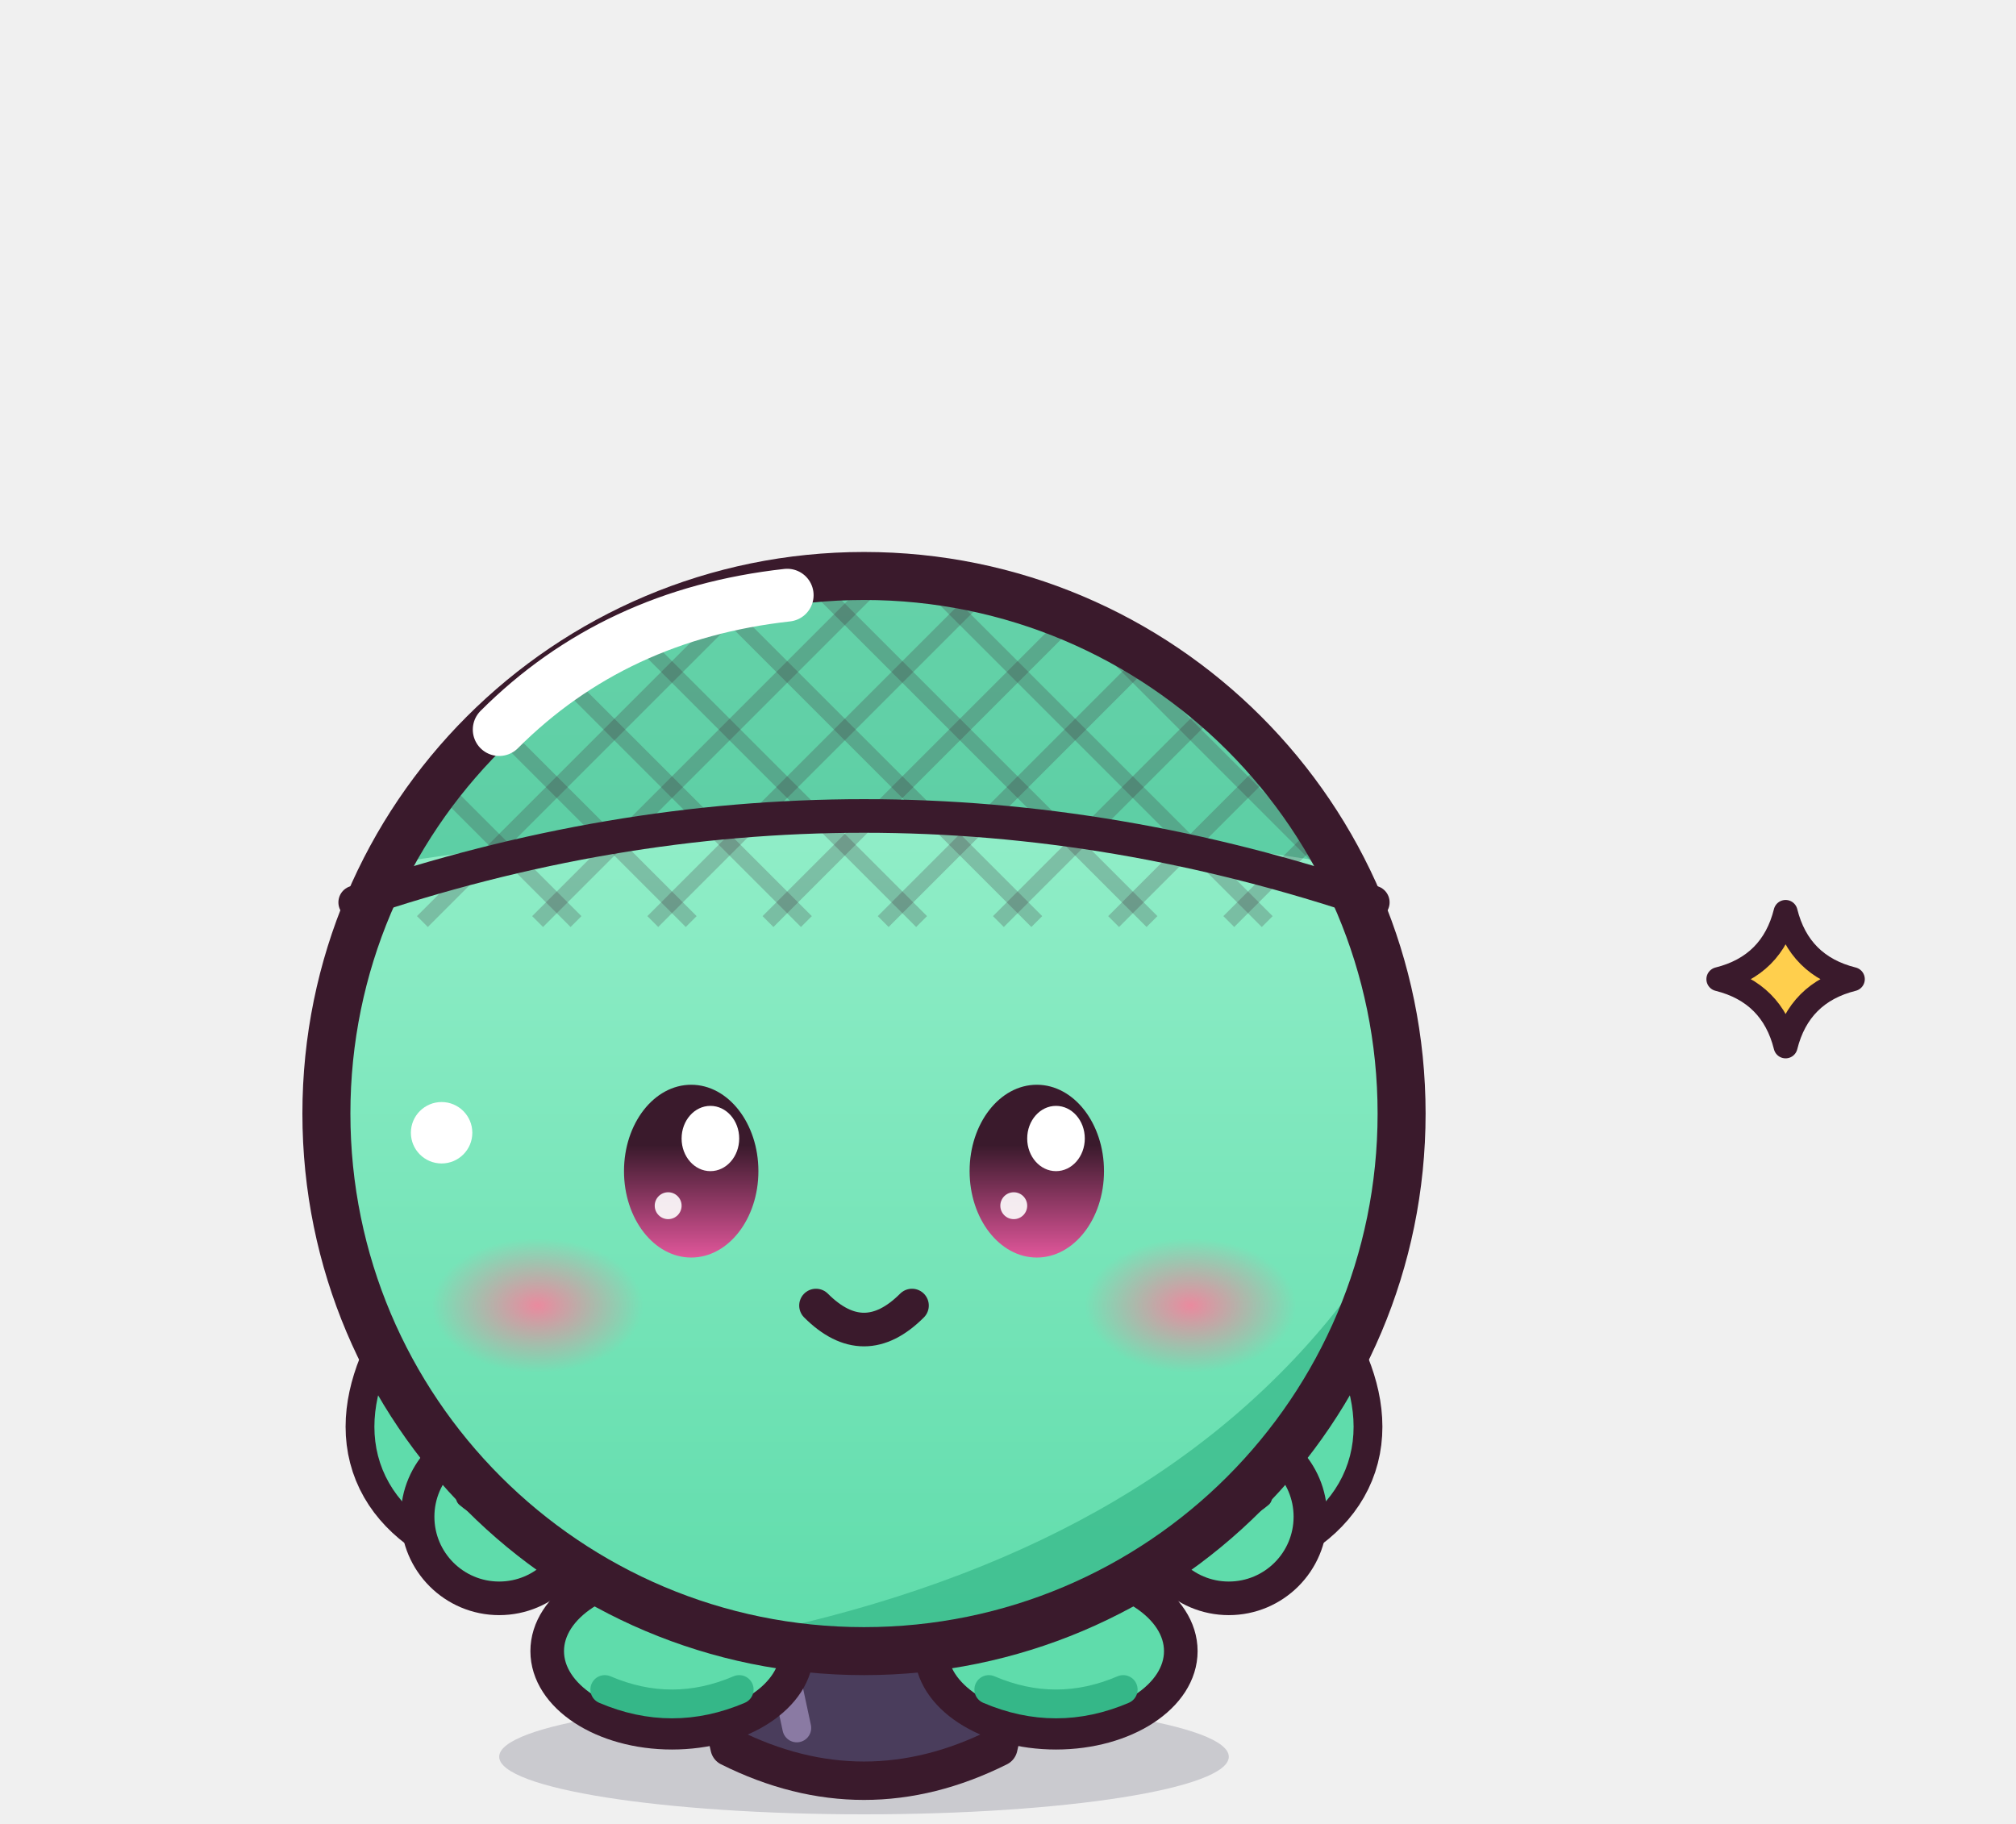
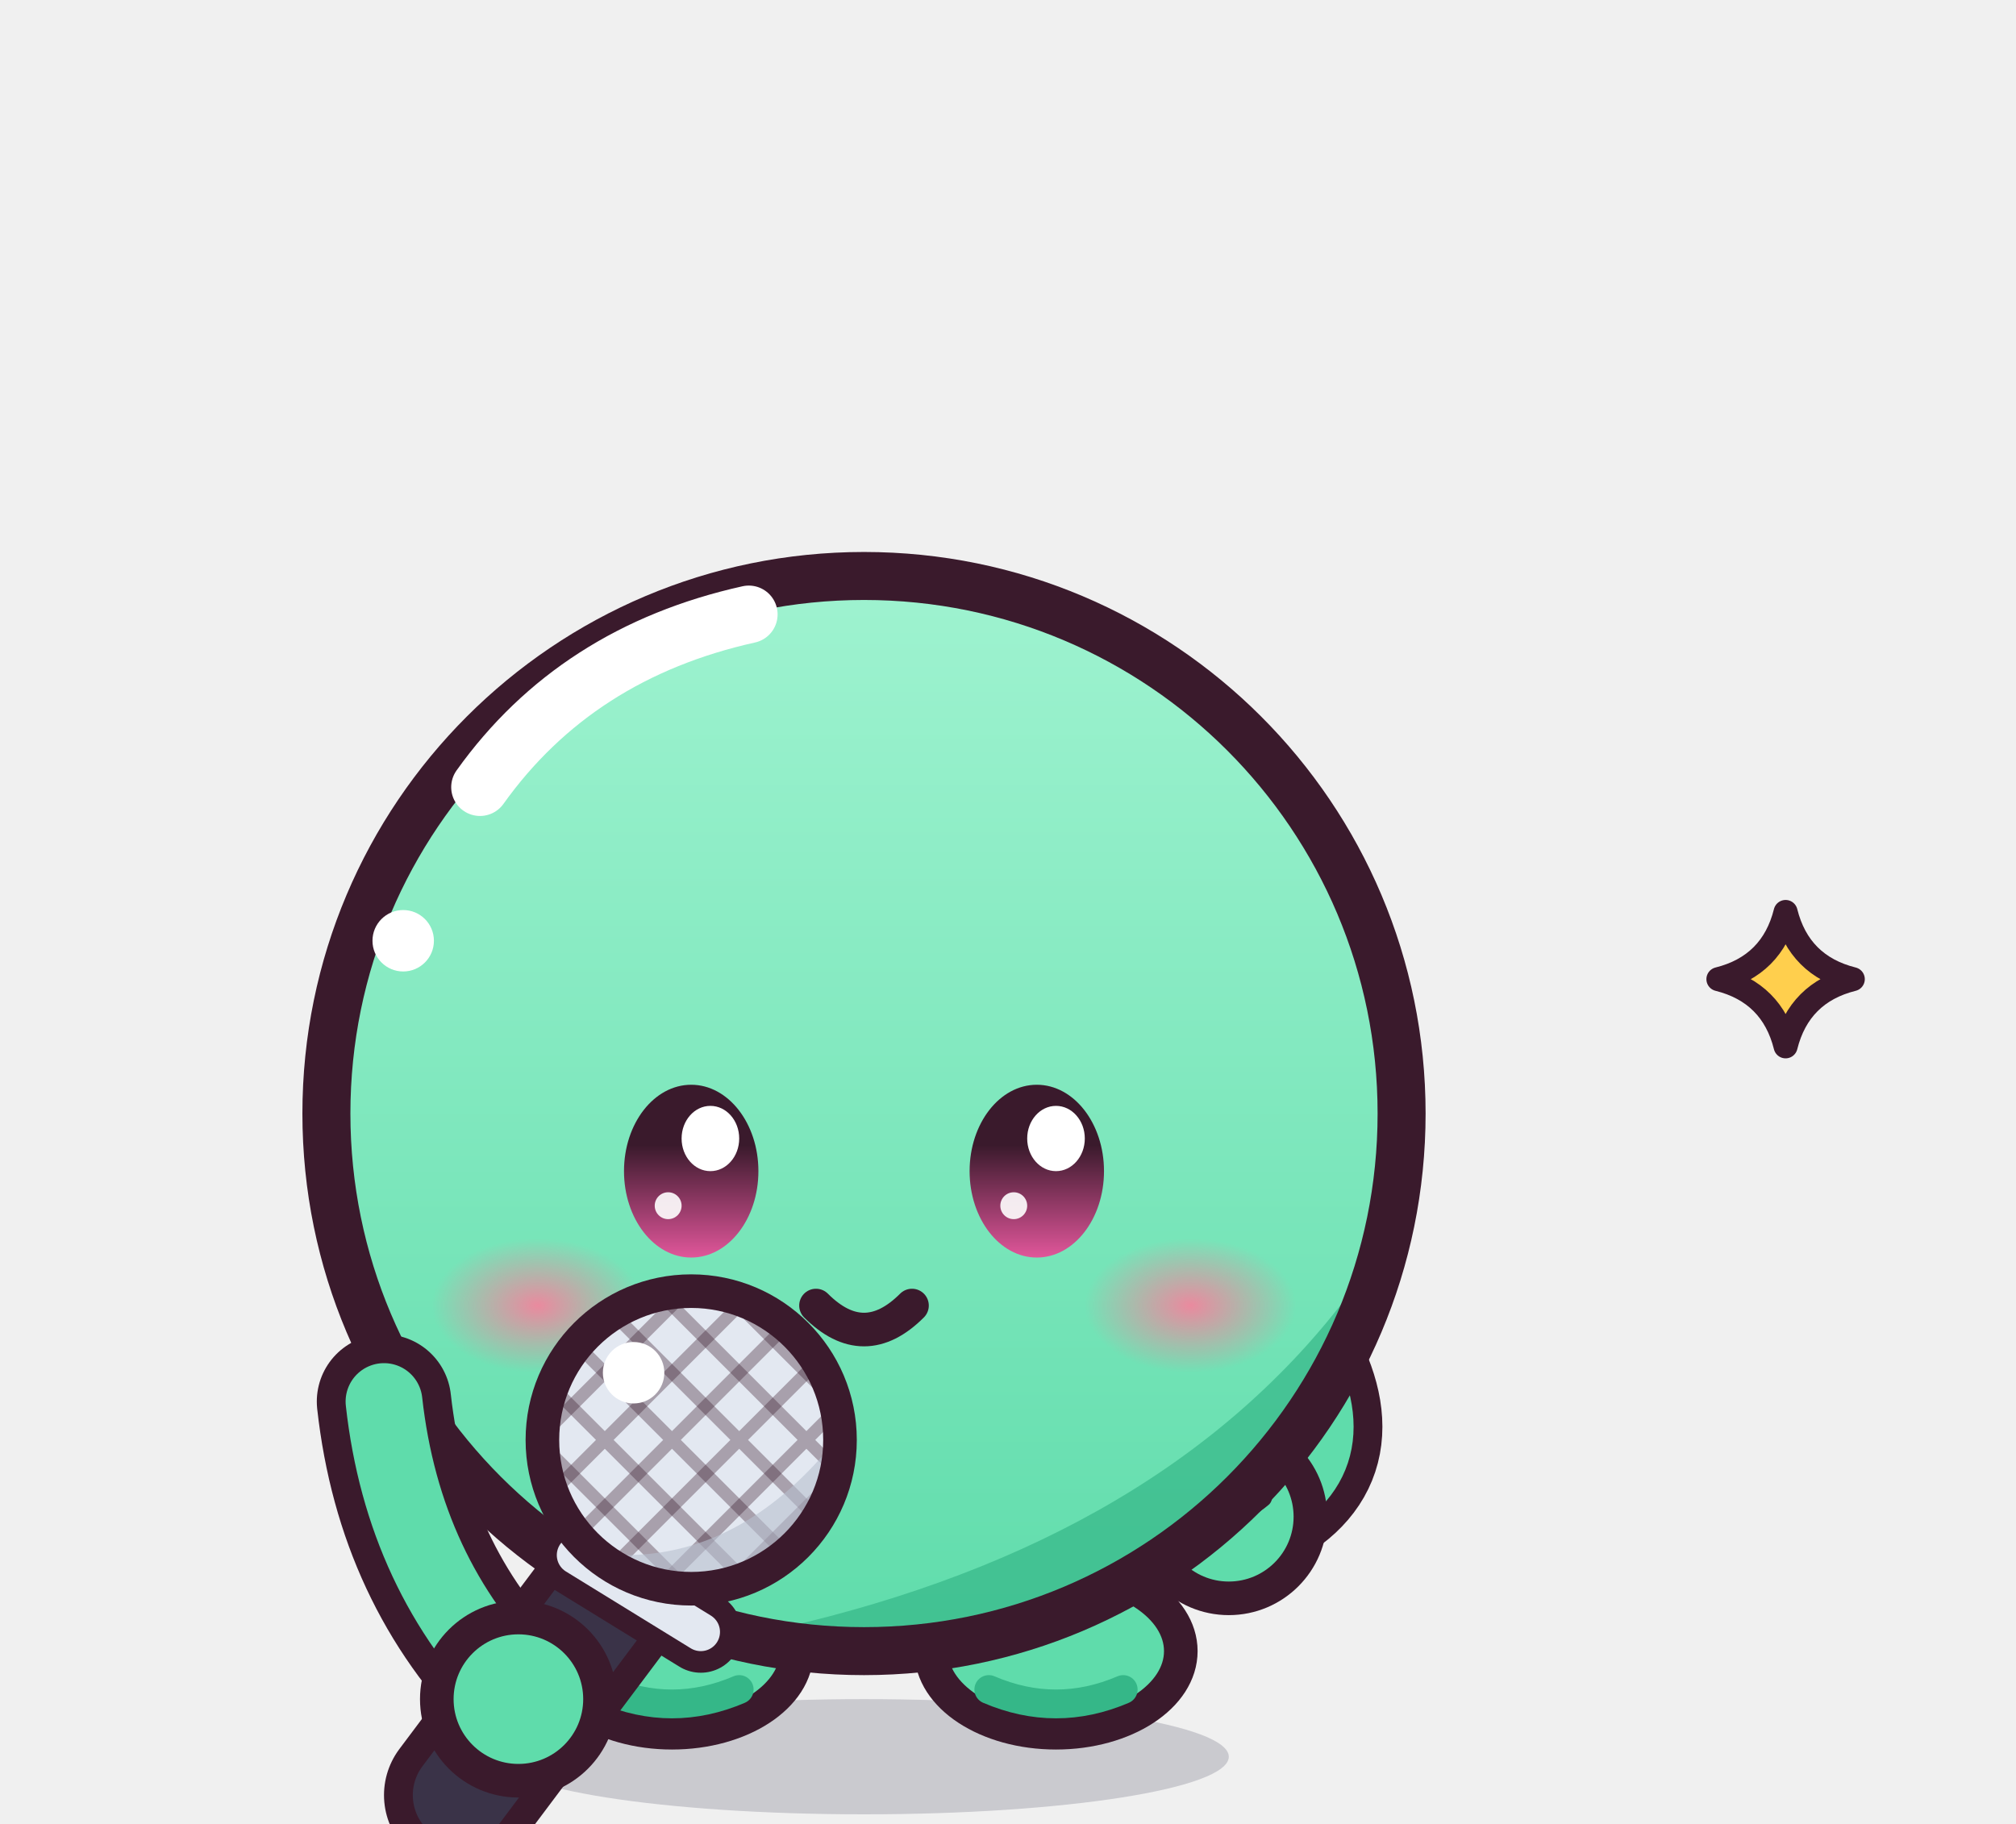
<svg xmlns="http://www.w3.org/2000/svg" viewBox="10 30 210 190">
  <defs>
    <linearGradient id="gb" x1="0" y1="0" x2="0" y2="1">
      <stop offset="0" stop-color="#9ff3d0" />
      <stop offset="1" stop-color="#5fdcab" />
    </linearGradient>
    <linearGradient id="ge" x1="0" y1="0" x2="0" y2="1">
      <stop offset=".35" stop-color="#3a1a2c" />
      <stop offset="1" stop-color="#e0569a" />
    </linearGradient>
    <radialGradient id="gc">
      <stop offset="0" stop-color="#ff7a9a" stop-opacity=".85" />
      <stop offset="1" stop-color="#ff7a9a" stop-opacity="0" />
    </radialGradient>
    <clipPath id="c">
      <circle cx="100" cy="146" r="56" />
    </clipPath>
  </defs>
  <ellipse cx="100" cy="213" rx="38" ry="6" fill="#1e1b3a" opacity=".18" />
-   <path d="M80 186 L86 212 Q100 219 114 212 L120 186 Z" fill="#4a3d5c" stroke="#3a1a2c" stroke-width="4" stroke-linejoin="round" />
-   <path d="M90 196 l3 14" stroke="#8a7aa3" stroke-width="3" stroke-linecap="round" />
-   <ellipse cx="100" cy="190" rx="26" ry="7" fill="#e9eef7" stroke="#3a1a2c" stroke-width="3.5" />
  <ellipse cx="80" cy="202" rx="13" ry="8.5" fill="#5fdcab" stroke="#3a1a2c" stroke-width="3.5" />
  <path d="M73 206 q7 3 14 0" stroke="#35b788" stroke-width="3" stroke-linecap="round" fill="none" />
  <ellipse cx="120" cy="202" rx="13" ry="8.5" fill="#5fdcab" stroke="#3a1a2c" stroke-width="3.5" />
  <path d="M113 206 q7 3 14 0" stroke="#35b788" stroke-width="3" stroke-linecap="round" fill="none" />
-   <path d="M54 174 q-4 10 8 14" stroke="#3a1a2c" stroke-width="14" stroke-linecap="round" fill="none" />
-   <path d="M54 174 q-4 10 8 14" stroke="#5fdcab" stroke-width="8" stroke-linecap="round" fill="none" />
-   <circle cx="62" cy="188" r="8.5" fill="#5fdcab" stroke="#3a1a2c" stroke-width="3.5" />
-   <path d="M58.5 186 q3.5 3 7 0" stroke="#3a1a2c" stroke-width="2" fill="none" stroke-linecap="round" />
  <path d="M146 174 q4 10 -8 14" stroke="#3a1a2c" stroke-width="14" stroke-linecap="round" fill="none" />
  <path d="M146 174 q4 10 -8 14" stroke="#5fdcab" stroke-width="8" stroke-linecap="round" fill="none" />
  <circle cx="138" cy="188" r="8.5" fill="#5fdcab" stroke="#3a1a2c" stroke-width="3.5" />
  <path d="M134.5 186 q3.5 3 7 0" stroke="#3a1a2c" stroke-width="2" fill="none" stroke-linecap="round" />
  <circle cx="100" cy="146" r="56" fill="url(#gb)" />
  <g clip-path="url(#c)">
-     <path d="M30 80 H170 V124 Q100 108 30 124 Z" fill="#35b788" opacity=".55" />
-     <path d="M30 86 l40 40" stroke="#3a1a2c" stroke-width="1.6" opacity=".22" />
-     <path d="M70 86 l-40 40" stroke="#3a1a2c" stroke-width="1.6" opacity=".22" />
-     <path d="M42 86 l40 40" stroke="#3a1a2c" stroke-width="1.6" opacity=".22" />
-     <path d="M82 86 l-40 40" stroke="#3a1a2c" stroke-width="1.6" opacity=".22" />
-     <path d="M54 86 l40 40" stroke="#3a1a2c" stroke-width="1.6" opacity=".22" />
-     <path d="M94 86 l-40 40" stroke="#3a1a2c" stroke-width="1.6" opacity=".22" />
-     <path d="M66 86 l40 40" stroke="#3a1a2c" stroke-width="1.6" opacity=".22" />
-     <path d="M106 86 l-40 40" stroke="#3a1a2c" stroke-width="1.6" opacity=".22" />
-     <path d="M78 86 l40 40" stroke="#3a1a2c" stroke-width="1.6" opacity=".22" />
-     <path d="M118 86 l-40 40" stroke="#3a1a2c" stroke-width="1.6" opacity=".22" />
-     <path d="M90 86 l40 40" stroke="#3a1a2c" stroke-width="1.6" opacity=".22" />
-     <path d="M130 86 l-40 40" stroke="#3a1a2c" stroke-width="1.6" opacity=".22" />
-     <path d="M102 86 l40 40" stroke="#3a1a2c" stroke-width="1.6" opacity=".22" />
-     <path d="M142 86 l-40 40" stroke="#3a1a2c" stroke-width="1.6" opacity=".22" />
-     <path d="M114 86 l40 40" stroke="#3a1a2c" stroke-width="1.6" opacity=".22" />
-     <path d="M154 86 l-40 40" stroke="#3a1a2c" stroke-width="1.6" opacity=".22" />
-     <path d="M126 86 l40 40" stroke="#3a1a2c" stroke-width="1.6" opacity=".22" />
-     <path d="M166 86 l-40 40" stroke="#3a1a2c" stroke-width="1.6" opacity=".22" />
-     <path d="M138 86 l40 40" stroke="#3a1a2c" stroke-width="1.6" opacity=".22" />
-     <path d="M178 86 l-40 40" stroke="#3a1a2c" stroke-width="1.6" opacity=".22" />
-     <path d="M150 86 l40 40" stroke="#3a1a2c" stroke-width="1.6" opacity=".22" />
-     <path d="M190 86 l-40 40" stroke="#3a1a2c" stroke-width="1.6" opacity=".22" />
-     <path d="M162 86 l40 40" stroke="#3a1a2c" stroke-width="1.6" opacity=".22" />
-     <path d="M202 86 l-40 40" stroke="#3a1a2c" stroke-width="1.6" opacity=".22" />
-     <path d="M174 86 l40 40" stroke="#3a1a2c" stroke-width="1.6" opacity=".22" />
-     <path d="M214 86 l-40 40" stroke="#3a1a2c" stroke-width="1.6" opacity=".22" />
    <path d="M168 120 C 160 176 120 200 60 204 L 180 220 Z" fill="#35b788" opacity=".7" />
  </g>
  <circle cx="100" cy="146" r="56" fill="none" stroke="#3a1a2c" stroke-width="5" stroke-linejoin="round" />
-   <path d="M47 124 Q100 106 153 124" stroke="#3a1a2c" stroke-width="3.5" fill="none" stroke-linecap="round" />
-   <path d="M62 106 q12 -12 30 -14" stroke="#fff" stroke-width="5.5" stroke-linecap="round" fill="none" />
-   <circle cx="56" cy="148" r="3.2" fill="#fff" />
+   <path d="M60 112 q10 -14 28 -18" stroke="#fff" stroke-width="6" stroke-linecap="round" fill="none" />
+   <circle cx="52" cy="128" r="3.2" fill="#fff" />
  <ellipse cx="66" cy="166" rx="11" ry="7" fill="url(#gc)" />
  <ellipse cx="134" cy="166" rx="11" ry="7" fill="url(#gc)" />
  <ellipse cx="82" cy="152" rx="7" ry="9" fill="url(#ge)" />
  <ellipse cx="84" cy="148.6" rx="3" ry="3.4" fill="#fff" />
  <circle cx="79.6" cy="155.6" r="1.4" fill="#fff" opacity=".9" />
  <ellipse cx="118" cy="152" rx="7" ry="9" fill="url(#ge)" />
  <ellipse cx="120" cy="148.6" rx="3" ry="3.4" fill="#fff" />
  <circle cx="115.6" cy="155.6" r="1.4" fill="#fff" opacity=".9" />
  <path d="M95 166 q5 5 10 0" stroke="#3a1a2c" stroke-width="3.5" stroke-linecap="round" fill="none" />
+   <path d="M76 193 L58 217" stroke="#3a1a2c" stroke-width="16" stroke-linecap="round" />
+   <path d="M76 193 L58 217" stroke="#3a3348" stroke-width="10" stroke-linecap="round" />
+   <path d="M62 204 l6 4" stroke="#6d6280" stroke-width="2.5" stroke-linecap="round" />
+   <path d="M70 192 l13 8" stroke="#3a1a2c" stroke-width="8.5" stroke-linecap="round" />
+   <path d="M70 192 l13 8" stroke="#e3e8f1" stroke-width="4" stroke-linecap="round" />
+   <clipPath id="cm">
+     <circle cx="82" cy="180" r="15.5" />
+   </clipPath>
+   <circle cx="82" cy="180" r="15.5" fill="#e3e8f1" />
+   <g clip-path="url(#cm)">
+     <path d="M50 164 l32 32 M82 164 l-32 32" stroke="#3a1a2c" stroke-width="1.3" opacity=".35" />
+     <path d="M57 164 l32 32 M89 164 l-32 32" stroke="#3a1a2c" stroke-width="1.3" opacity=".35" />
+     <path d="M64 164 l32 32 M96 164 l-32 32" stroke="#3a1a2c" stroke-width="1.3" opacity=".35" />
+     <path d="M71 164 l32 32 M103 164 l-32 32" stroke="#3a1a2c" stroke-width="1.3" opacity=".35" />
+     <path d="M78 164 l32 32 M110 164 l-32 32" stroke="#3a1a2c" stroke-width="1.3" opacity=".35" />
+     <path d="M85 164 l32 32 M117 164 l-32 32" stroke="#3a1a2c" stroke-width="1.3" opacity=".35" />
+     <path d="M92 164 l32 32 M124 164 l-32 32" stroke="#3a1a2c" stroke-width="1.3" opacity=".35" />
+     <path d="M99 164 l32 32 M131 164 l-32 32" stroke="#3a1a2c" stroke-width="1.3" opacity=".35" />
+     <path d="M106 164 l32 32 M138 164 l-32 32" stroke="#3a1a2c" stroke-width="1.3" opacity=".35" />
+     <path d="M60 188 Q84 200 100 176 V204 H60Z" fill="#b8c0cf" opacity=".6" />
+   </g>
+   <circle cx="82" cy="180" r="15.5" fill="none" stroke="#3a1a2c" stroke-width="3.5" />
+   <circle cx="76" cy="173" r="3.2" fill="#fff" />
+   <path d="M50 176 q2 18 14 30" stroke="#3a1a2c" stroke-width="14" stroke-linecap="round" fill="none" />
+   <path d="M50 176 q2 18 14 30" stroke="#5fdcab" stroke-width="8" stroke-linecap="round" fill="none" />
+   <circle cx="64" cy="207" r="8.5" fill="#5fdcab" stroke="#3a1a2c" stroke-width="3.5" />
  <path d="M196 125 Q197.4 130.6 203 132 Q197.4 133.4 196 139 Q194.6 133.4 189 132 Q194.6 130.6 196 125z" fill="#ffcf4d" stroke="#3a1a2c" stroke-width="2.5" stroke-linejoin="round" />
</svg>
